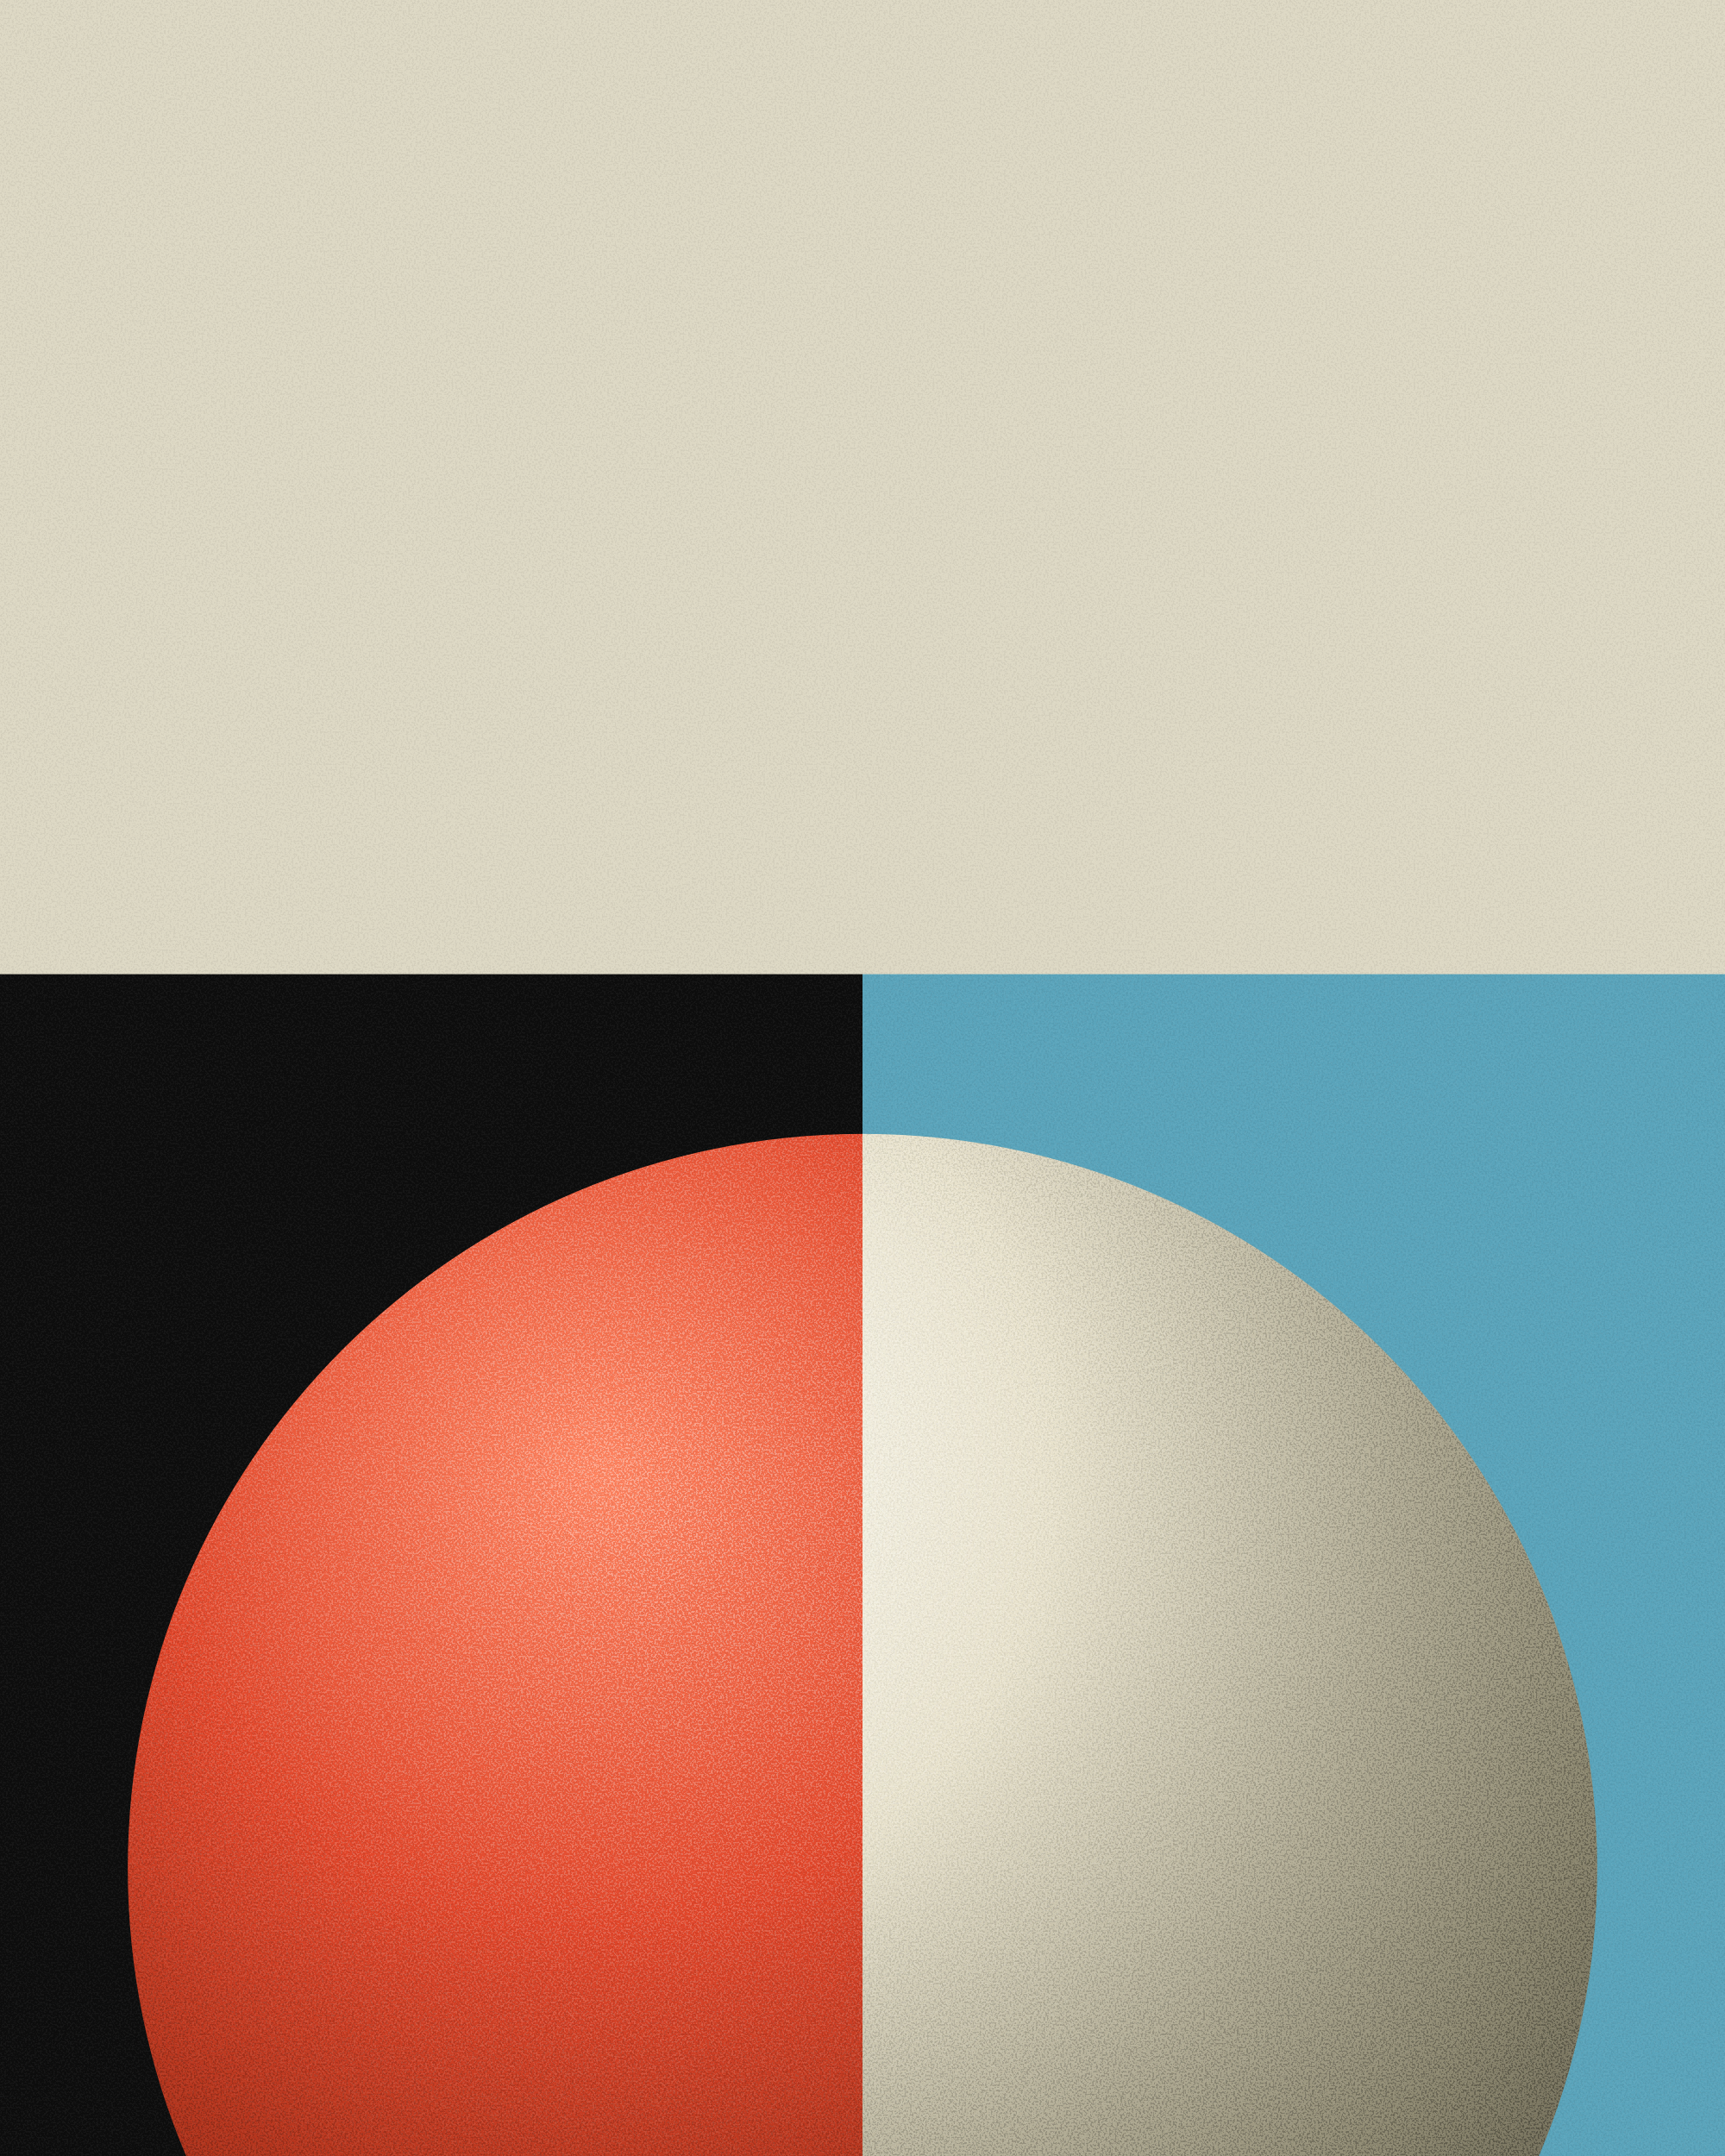
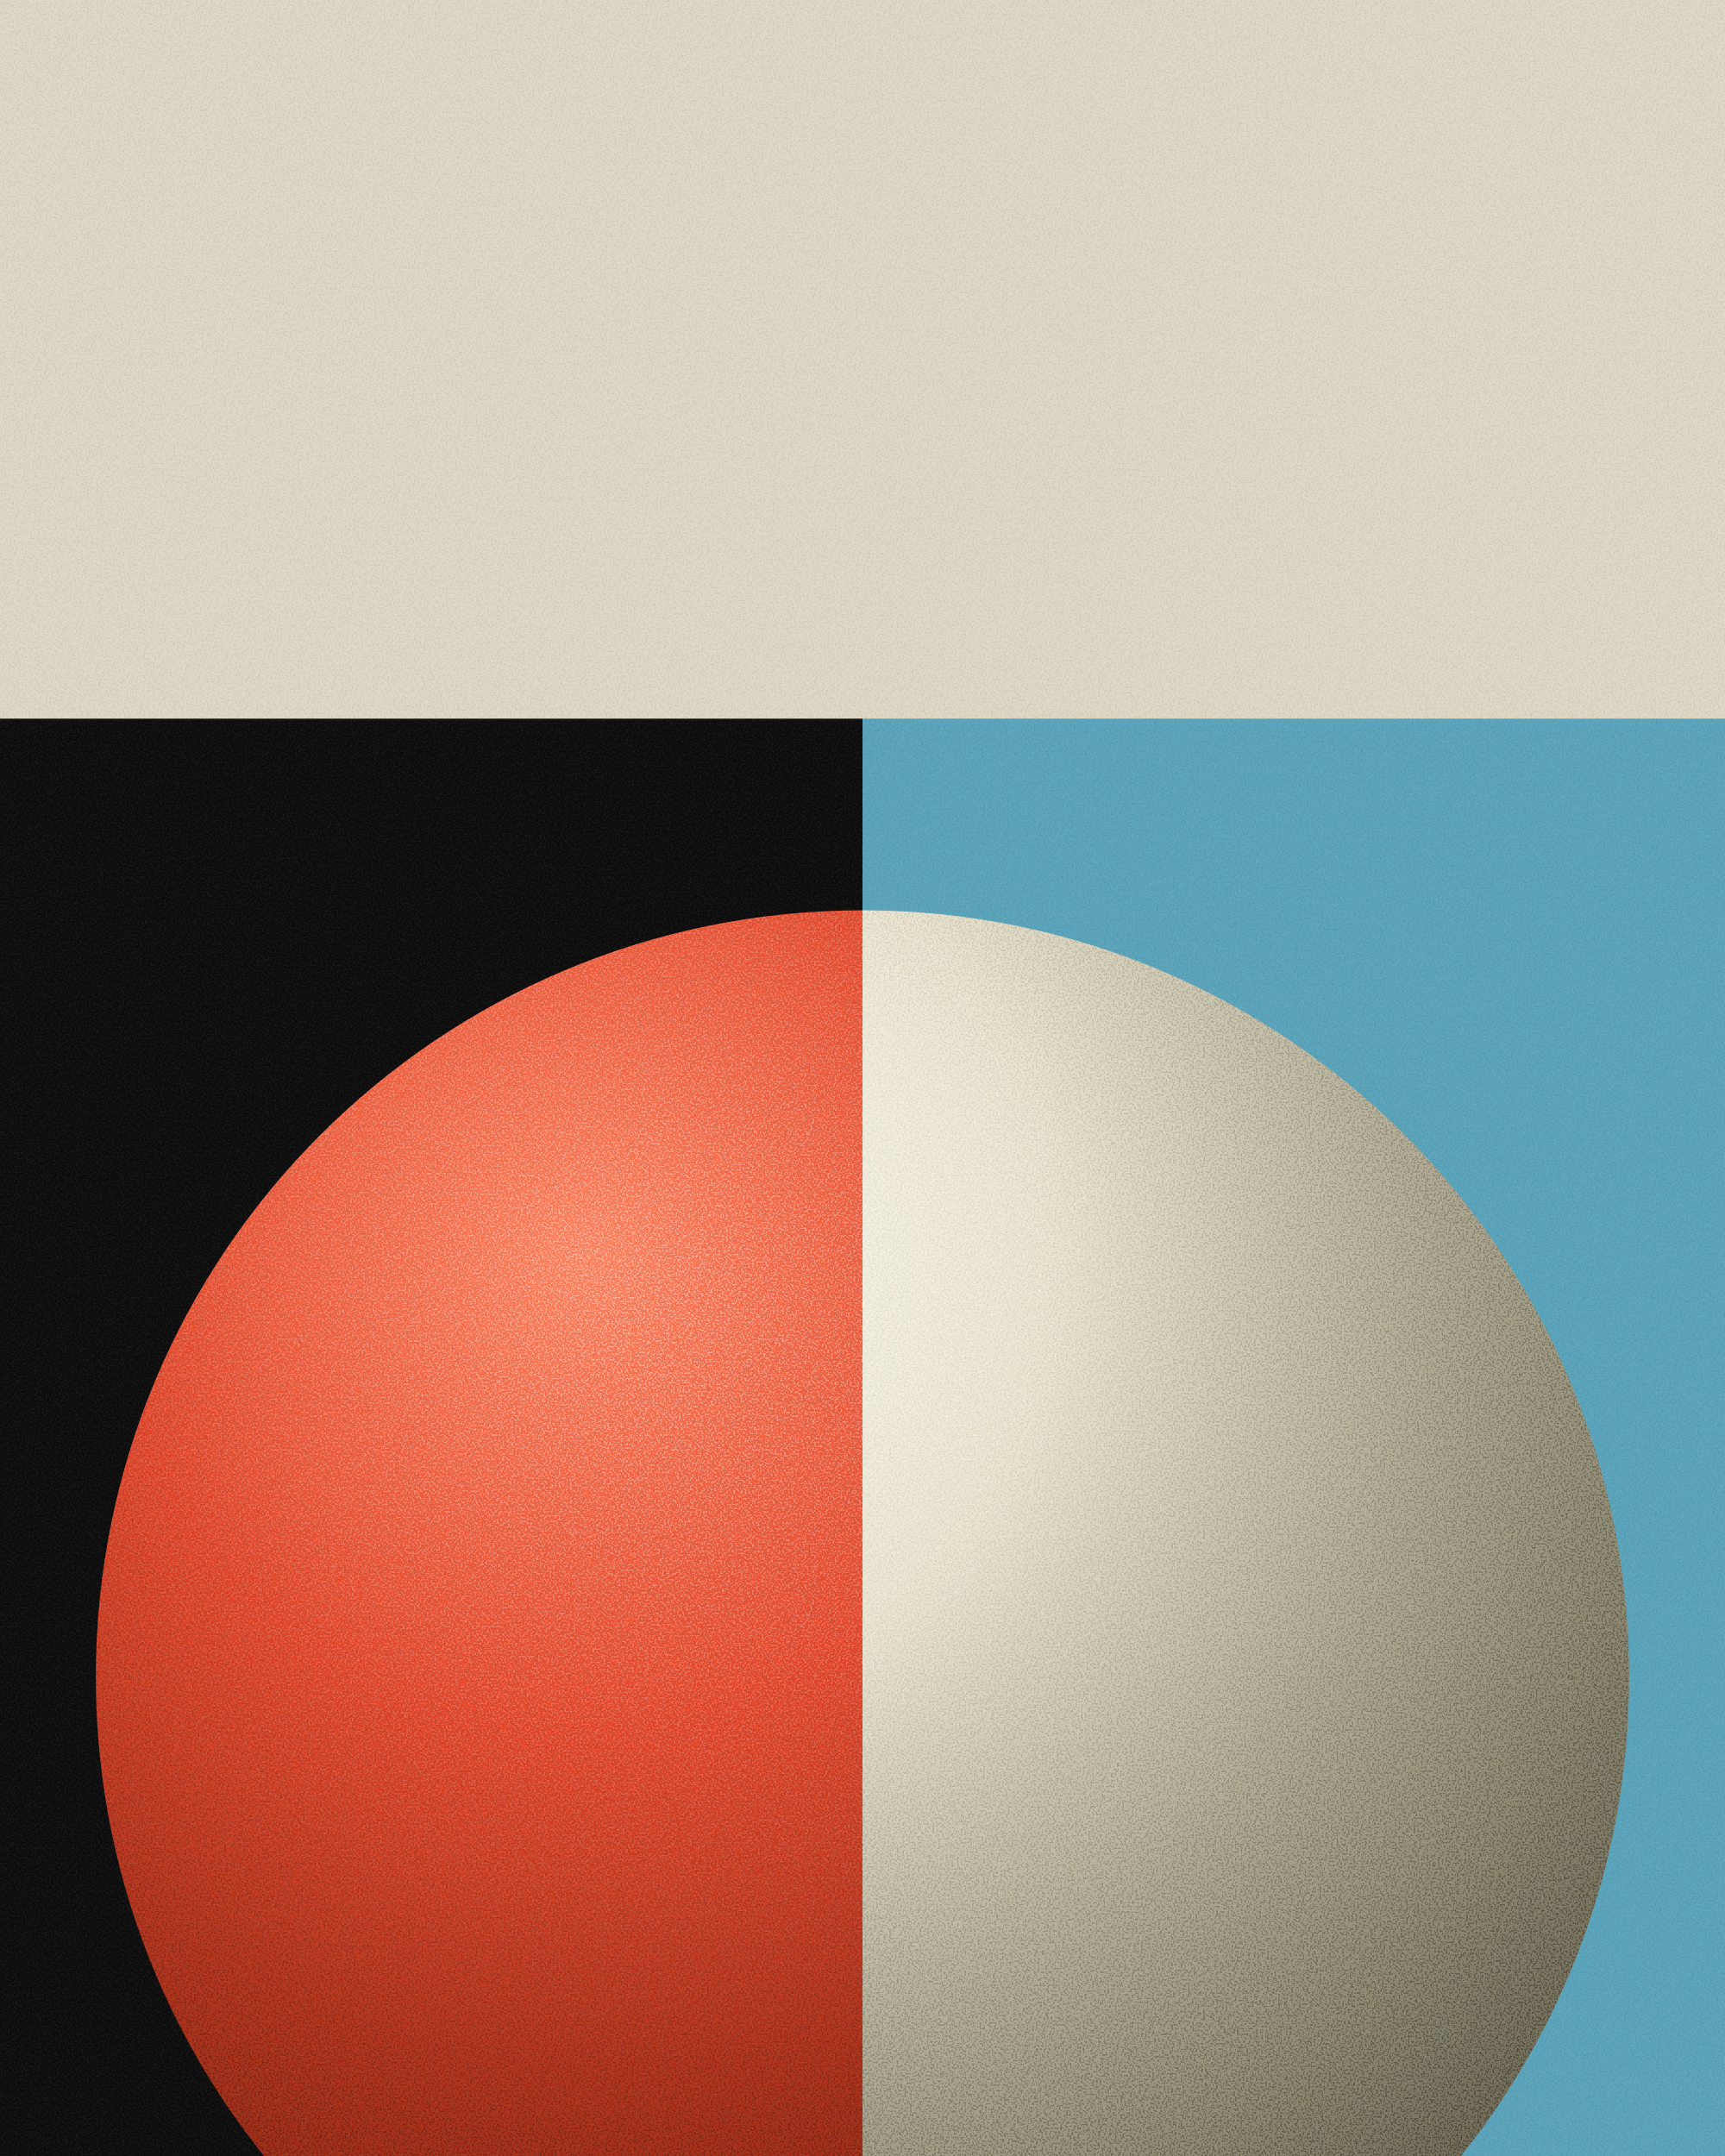
<svg xmlns="http://www.w3.org/2000/svg" class="bauhaus" viewBox="0 0 1080 1350" preserveAspectRatio="xMidYMax slice" aria-hidden="true">
  <defs>
    <filter id="gc" x="0" y="0" width="100%" height="100%">
      <feTurbulence type="fractalNoise" baseFrequency=".85" numOctaves="2" seed="7" />
      <feColorMatrix values="0 0 0 0 1  0 0 0 0 1  0 0 0 0 1  9 0 0 0 -4.5" />
    </filter>
    <filter id="gs" x="0" y="0" width="100%" height="100%">
      <feTurbulence type="fractalNoise" baseFrequency=".85" numOctaves="2" seed="3" />
      <feColorMatrix values="0 0 0 0 0  0 0 0 0 0  0 0 0 0 0  9 0 0 0 -4.5" />
    </filter>
-     <radialGradient id="gr" gradientUnits="userSpaceOnUse" cx="373" cy="919" r="816">
+     <radialGradient id="gr" gradientUnits="userSpaceOnUse" cx="365" cy="788" r="850">
      <stop offset="0" stop-color="#ff8460" />
      <stop offset=".35" stop-color="#e2462a" />
      <stop offset=".8" stop-color="#8a2511" />
      <stop offset="1" stop-color="#5a150a" />
    </radialGradient>
-     <radialGradient id="gb" gradientUnits="userSpaceOnUse" cx="373" cy="919" r="816">
+     <radialGradient id="gb" gradientUnits="userSpaceOnUse" cx="365" cy="788" r="850">
      <stop offset="0" stop-color="#fffdf5" />
      <stop offset=".35" stop-color="#e8e2cc" />
      <stop offset=".8" stop-color="#8d8870" />
      <stop offset="1" stop-color="#5f5b49" />
    </radialGradient>
    <radialGradient id="lu" cx=".36" cy=".26" r=".5">
      <stop offset="0" stop-color="#fff" />
      <stop offset="1" stop-color="#000" />
    </radialGradient>
    <radialGradient id="os" cx=".36" cy=".26" r=".8">
      <stop offset=".3" stop-color="#000" />
      <stop offset="1" stop-color="#fff" />
    </radialGradient>
    <mask id="ml">
-       <rect x="80" y="710" width="920" height="920" fill="url(#lu)" />
+       <rect x="60" y="570" width="960" height="960" fill="url(#lu)" />
    </mask>
    <mask id="ms">
-       <rect x="80" y="710" width="920" height="920" fill="url(#os)" />
+       <rect x="60" y="570" width="960" height="960" fill="url(#os)" />
    </mask>
    <clipPath id="t">
-       <rect y="610" width="1080" height="740" />
+       <rect y="450" width="1080" height="900" />
    </clipPath>
    <clipPath id="sx">
      <rect width="540" height="1350" />
    </clipPath>
    <clipPath id="dx">
      <rect x="540" width="540" height="1350" />
    </clipPath>
    <clipPath id="cc">
-       <circle cx="540" cy="1170" r="460" />
+       <circle cx="540" cy="1050" r="480" />
    </clipPath>
  </defs>
  <rect width="1080" height="1350" fill="#ddd8c4" />
-   <rect y="610" width="540" height="740" fill="#0d0d0d" />
-   <rect x="540" y="610" width="540" height="740" fill="#5aa4bb" />
+   <rect y="450" width="540" height="900" fill="#0d0d0d" />
+   <rect x="540" y="450" width="540" height="900" fill="#5aa4bb" />
  <g clip-path="url(#t)">
-     <circle cx="540" cy="1170" r="460" fill="url(#gr)" clip-path="url(#sx)" />
-     <circle cx="540" cy="1170" r="460" fill="url(#gb)" clip-path="url(#dx)" />
+     <circle cx="540" cy="1050" r="480" fill="url(#gr)" clip-path="url(#sx)" />
+     <circle cx="540" cy="1050" r="480" fill="url(#gb)" clip-path="url(#dx)" />
    <g clip-path="url(#cc)">
-       <rect x="80" y="710" width="920" height="920" filter="url(#gc)" mask="url(#ml)" opacity=".35" />
-       <rect x="80" y="710" width="920" height="920" filter="url(#gs)" mask="url(#ms)" opacity=".3" />
+       <rect x="60" y="570" width="960" height="960" filter="url(#gc)" mask="url(#ml)" opacity=".35" />
+       <rect x="60" y="570" width="960" height="960" filter="url(#gs)" mask="url(#ms)" opacity=".3" />
    </g>
  </g>
  <rect width="1080" height="1350" filter="url(#gs)" opacity=".05" />
  <rect width="1080" height="1350" filter="url(#gc)" opacity=".04" />
</svg>
